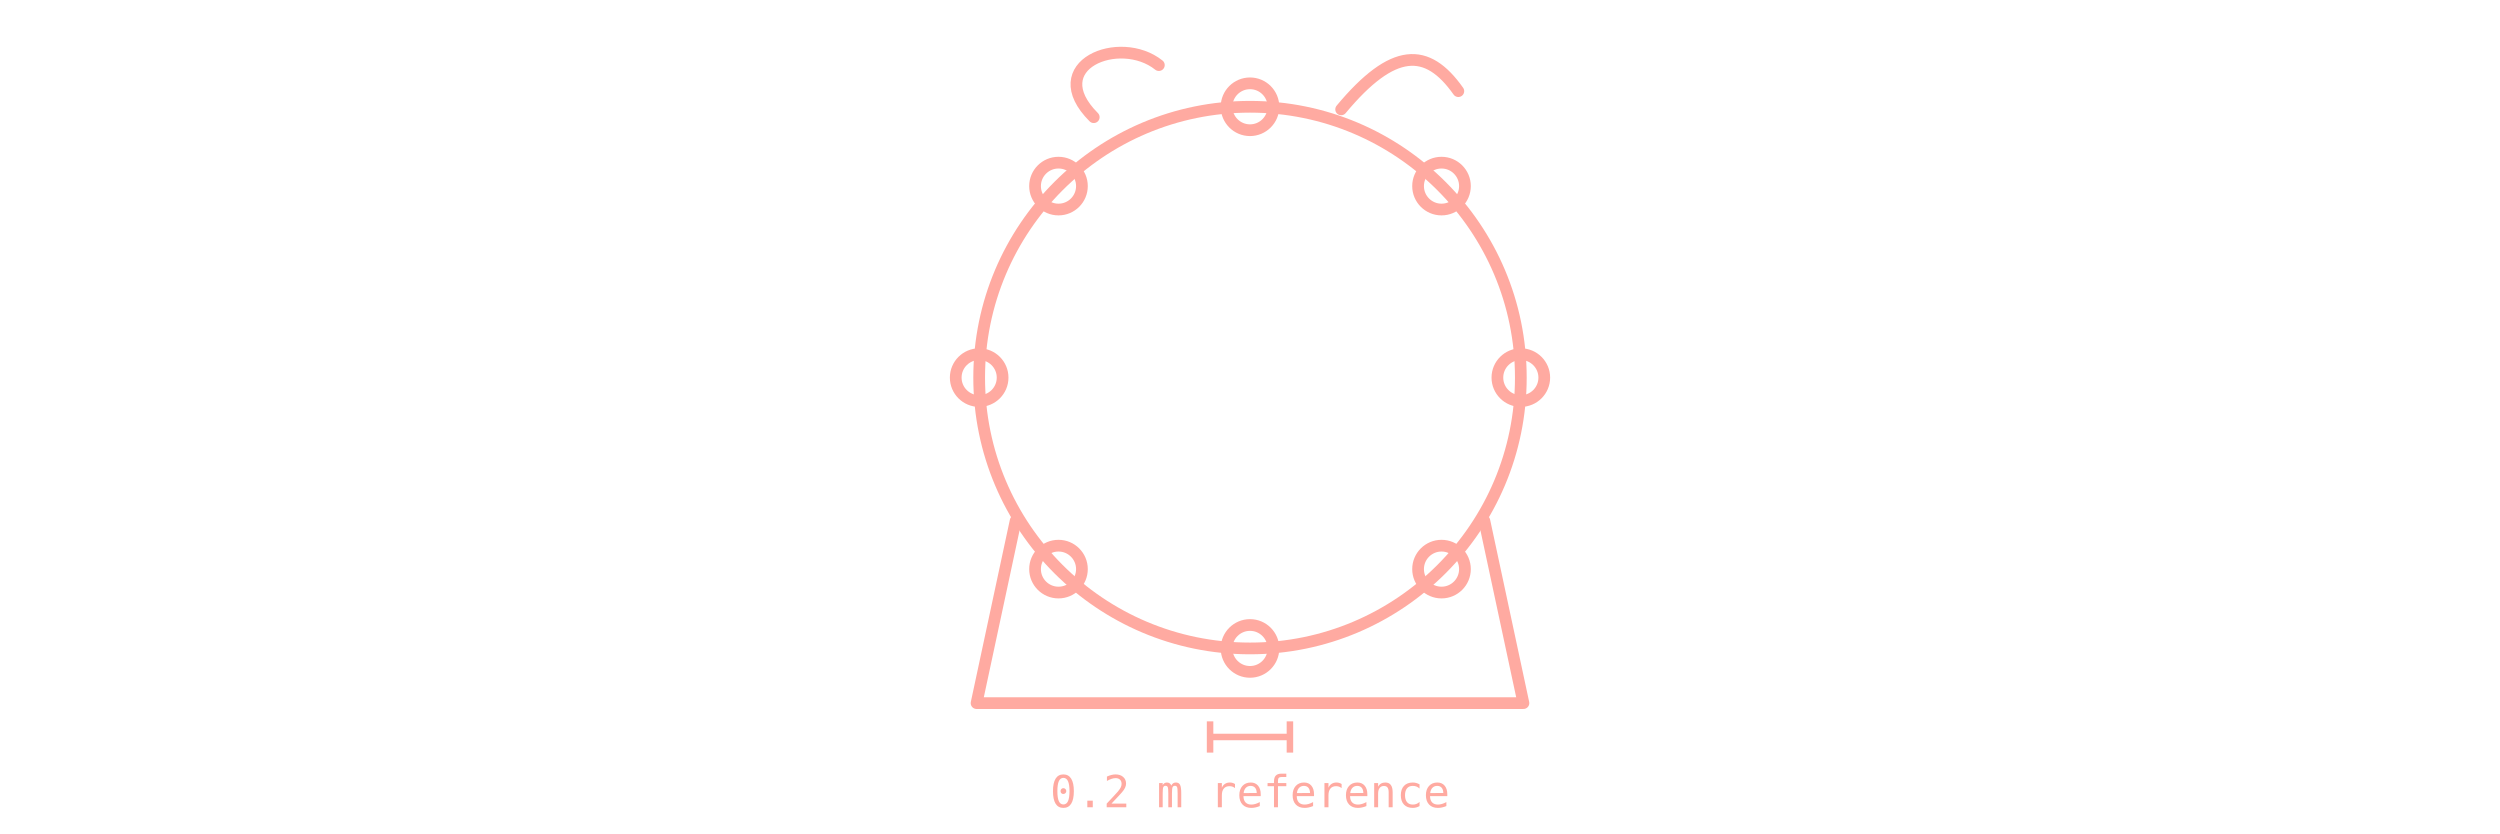
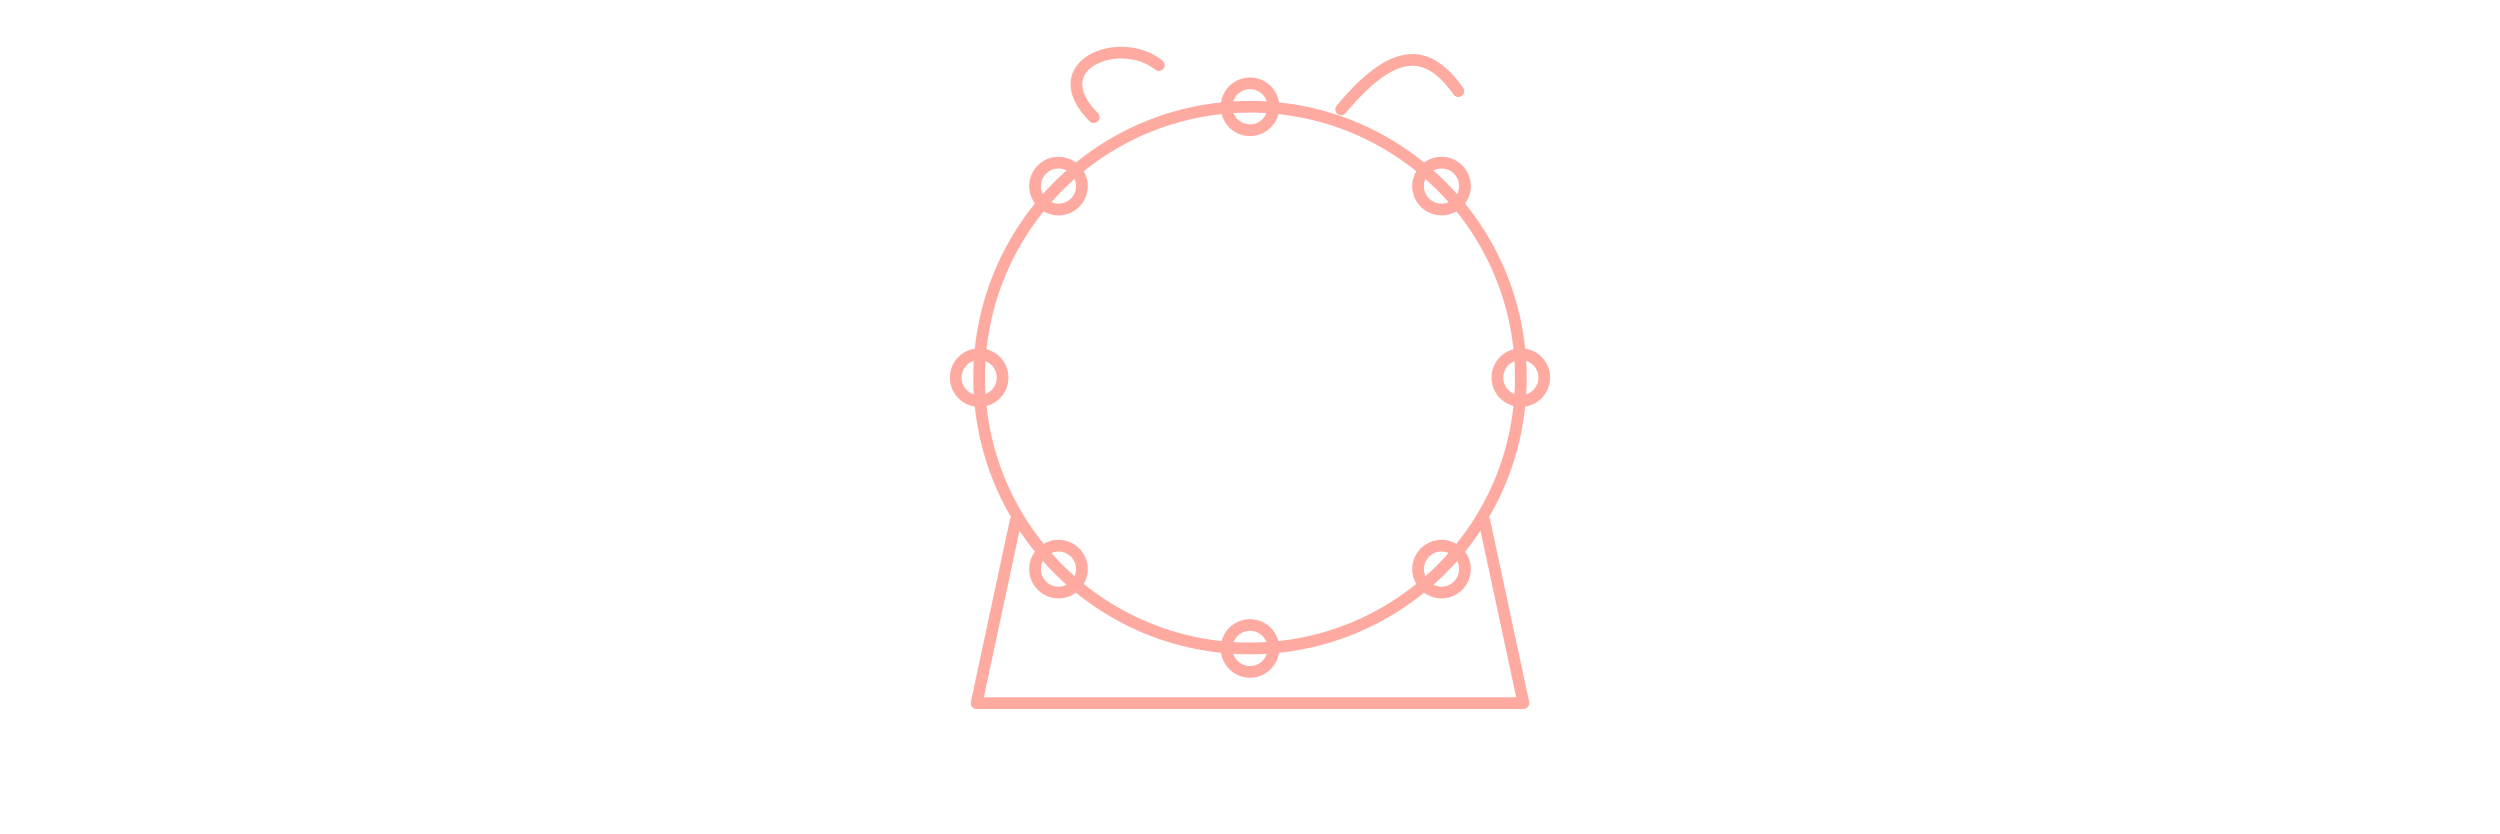
<svg xmlns="http://www.w3.org/2000/svg" width="960" height="320" viewBox="0 0 960 320" role="img" aria-label="Trinity Gadget experimental assembly exterior outline">
  <g fill="none" stroke="#ffaaa1" stroke-width="4.5" stroke-linecap="round" stroke-linejoin="round">
    <circle cx="480" cy="145" r="104" />
    <circle cx="584" cy="145" r="9" />
    <circle cx="553.54" cy="218.54" r="9" />
    <circle cx="480" cy="249" r="9" />
    <circle cx="406.46" cy="218.54" r="9" />
    <circle cx="376" cy="145" r="9" />
    <circle cx="406.46" cy="71.46" r="9" />
    <circle cx="480" cy="41" r="9" />
    <circle cx="553.54" cy="71.46" r="9" />
    <path d="M 390 200 L 375 270 L 585 270 L 570 200 M 420 45 C 400 25 430 13 445 25 M 515 42 C 535 18 548 18 560 35" />
  </g>
-   <path d="M 464.67 283 H 495.33 M 464.67 277 V 289 M 495.33 277 V 289" fill="none" stroke="#ffaaa1" stroke-width="2.5" />
-   <text x="480" y="310" text-anchor="middle" fill="#ffaaa1" font-family="monospace" font-size="17">0.2 m reference</text>
</svg>
